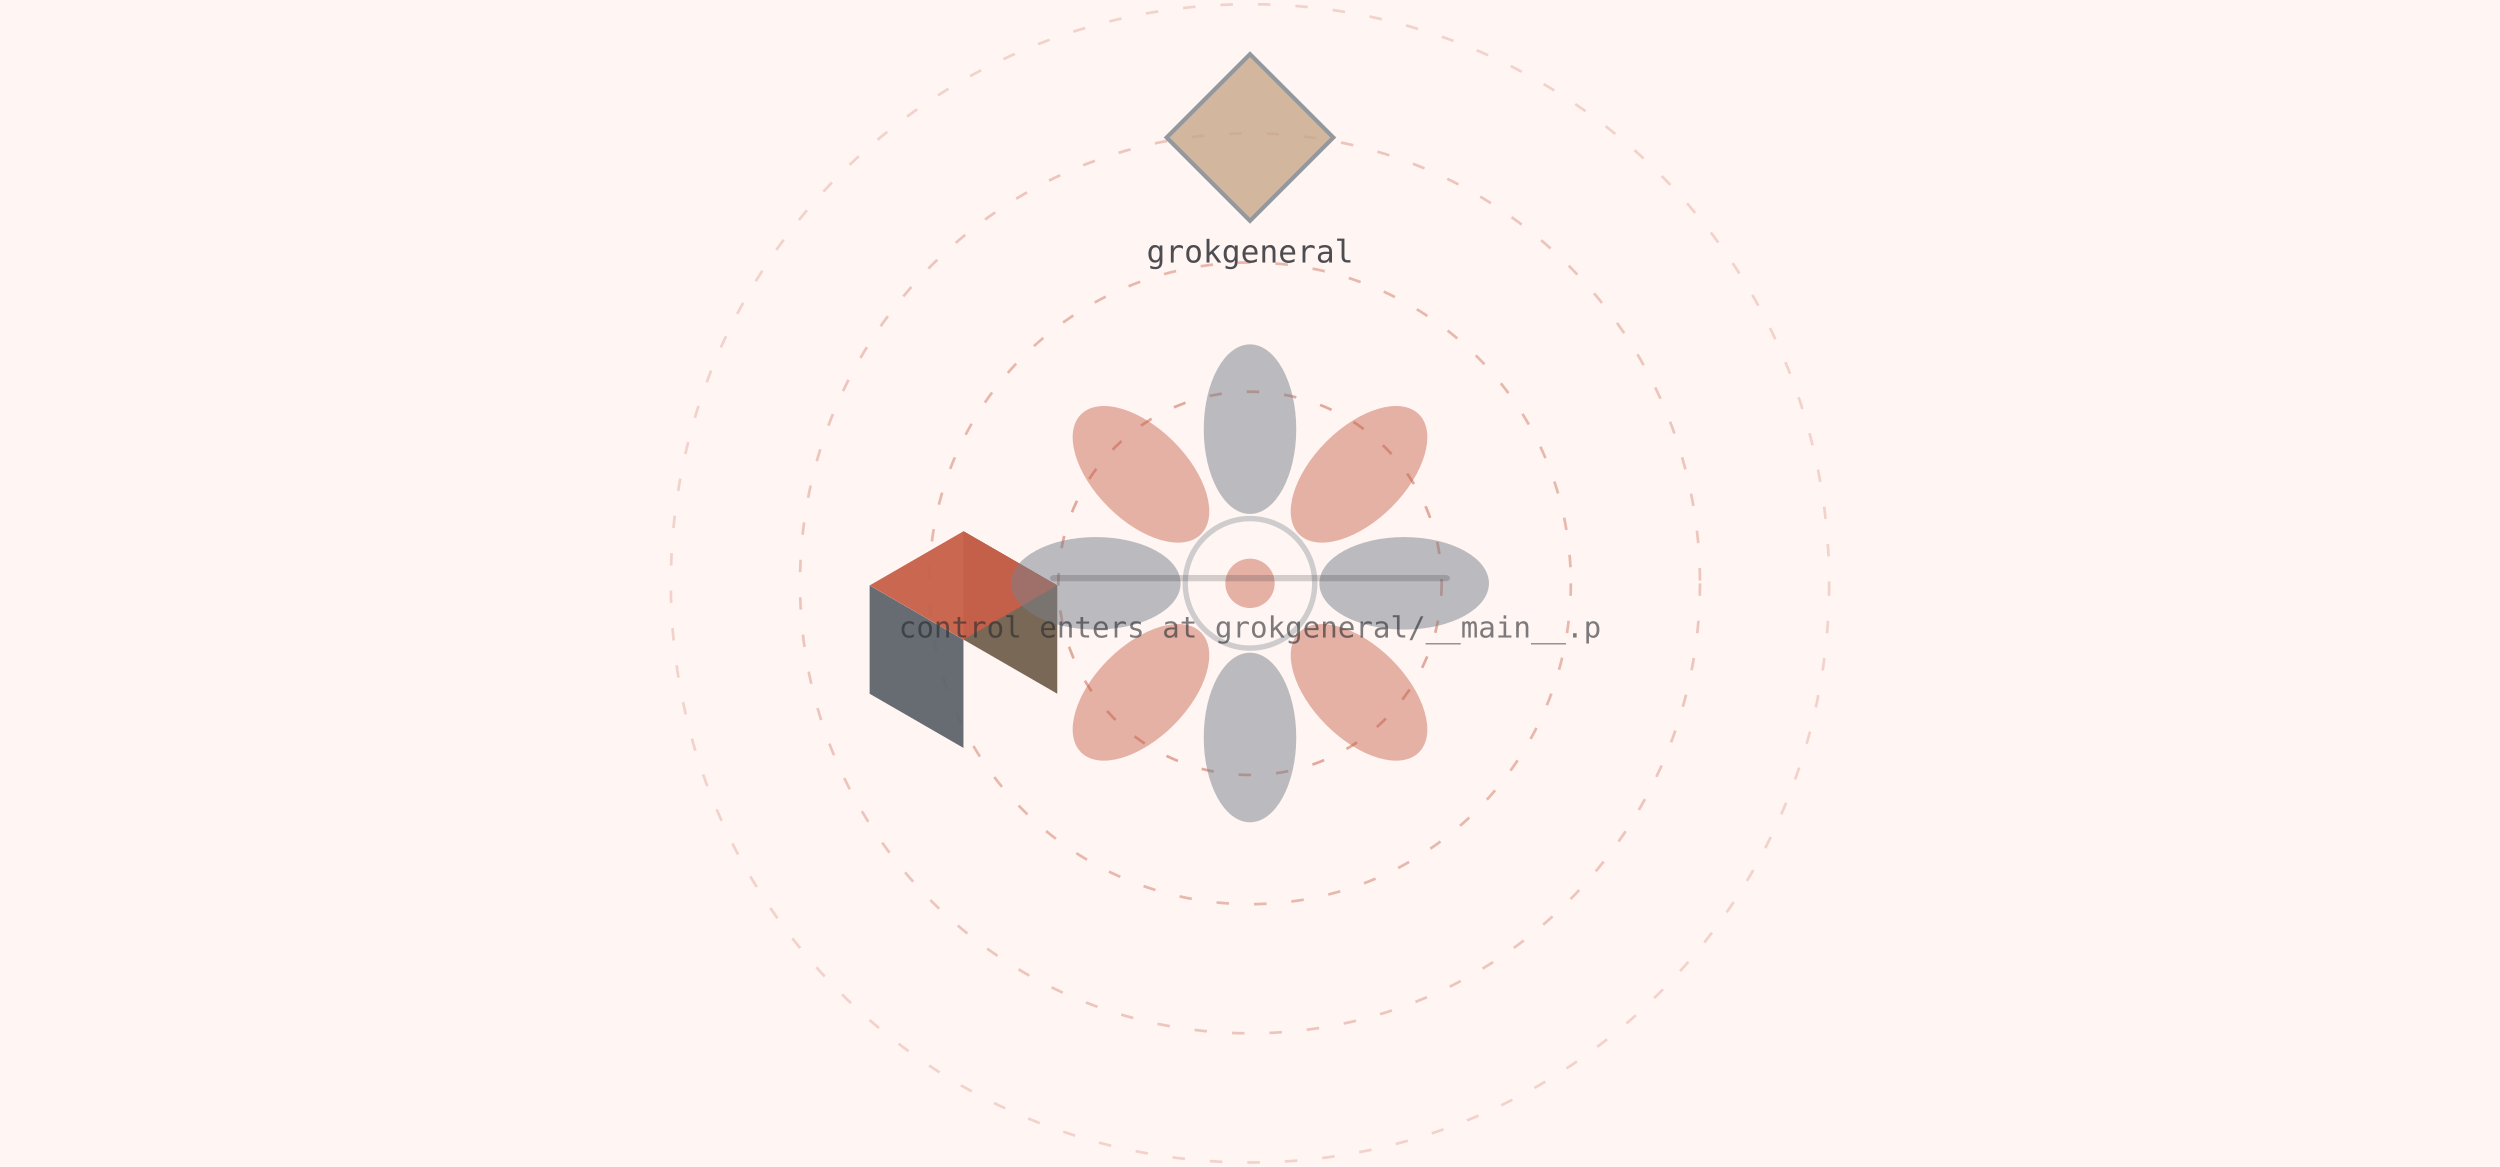
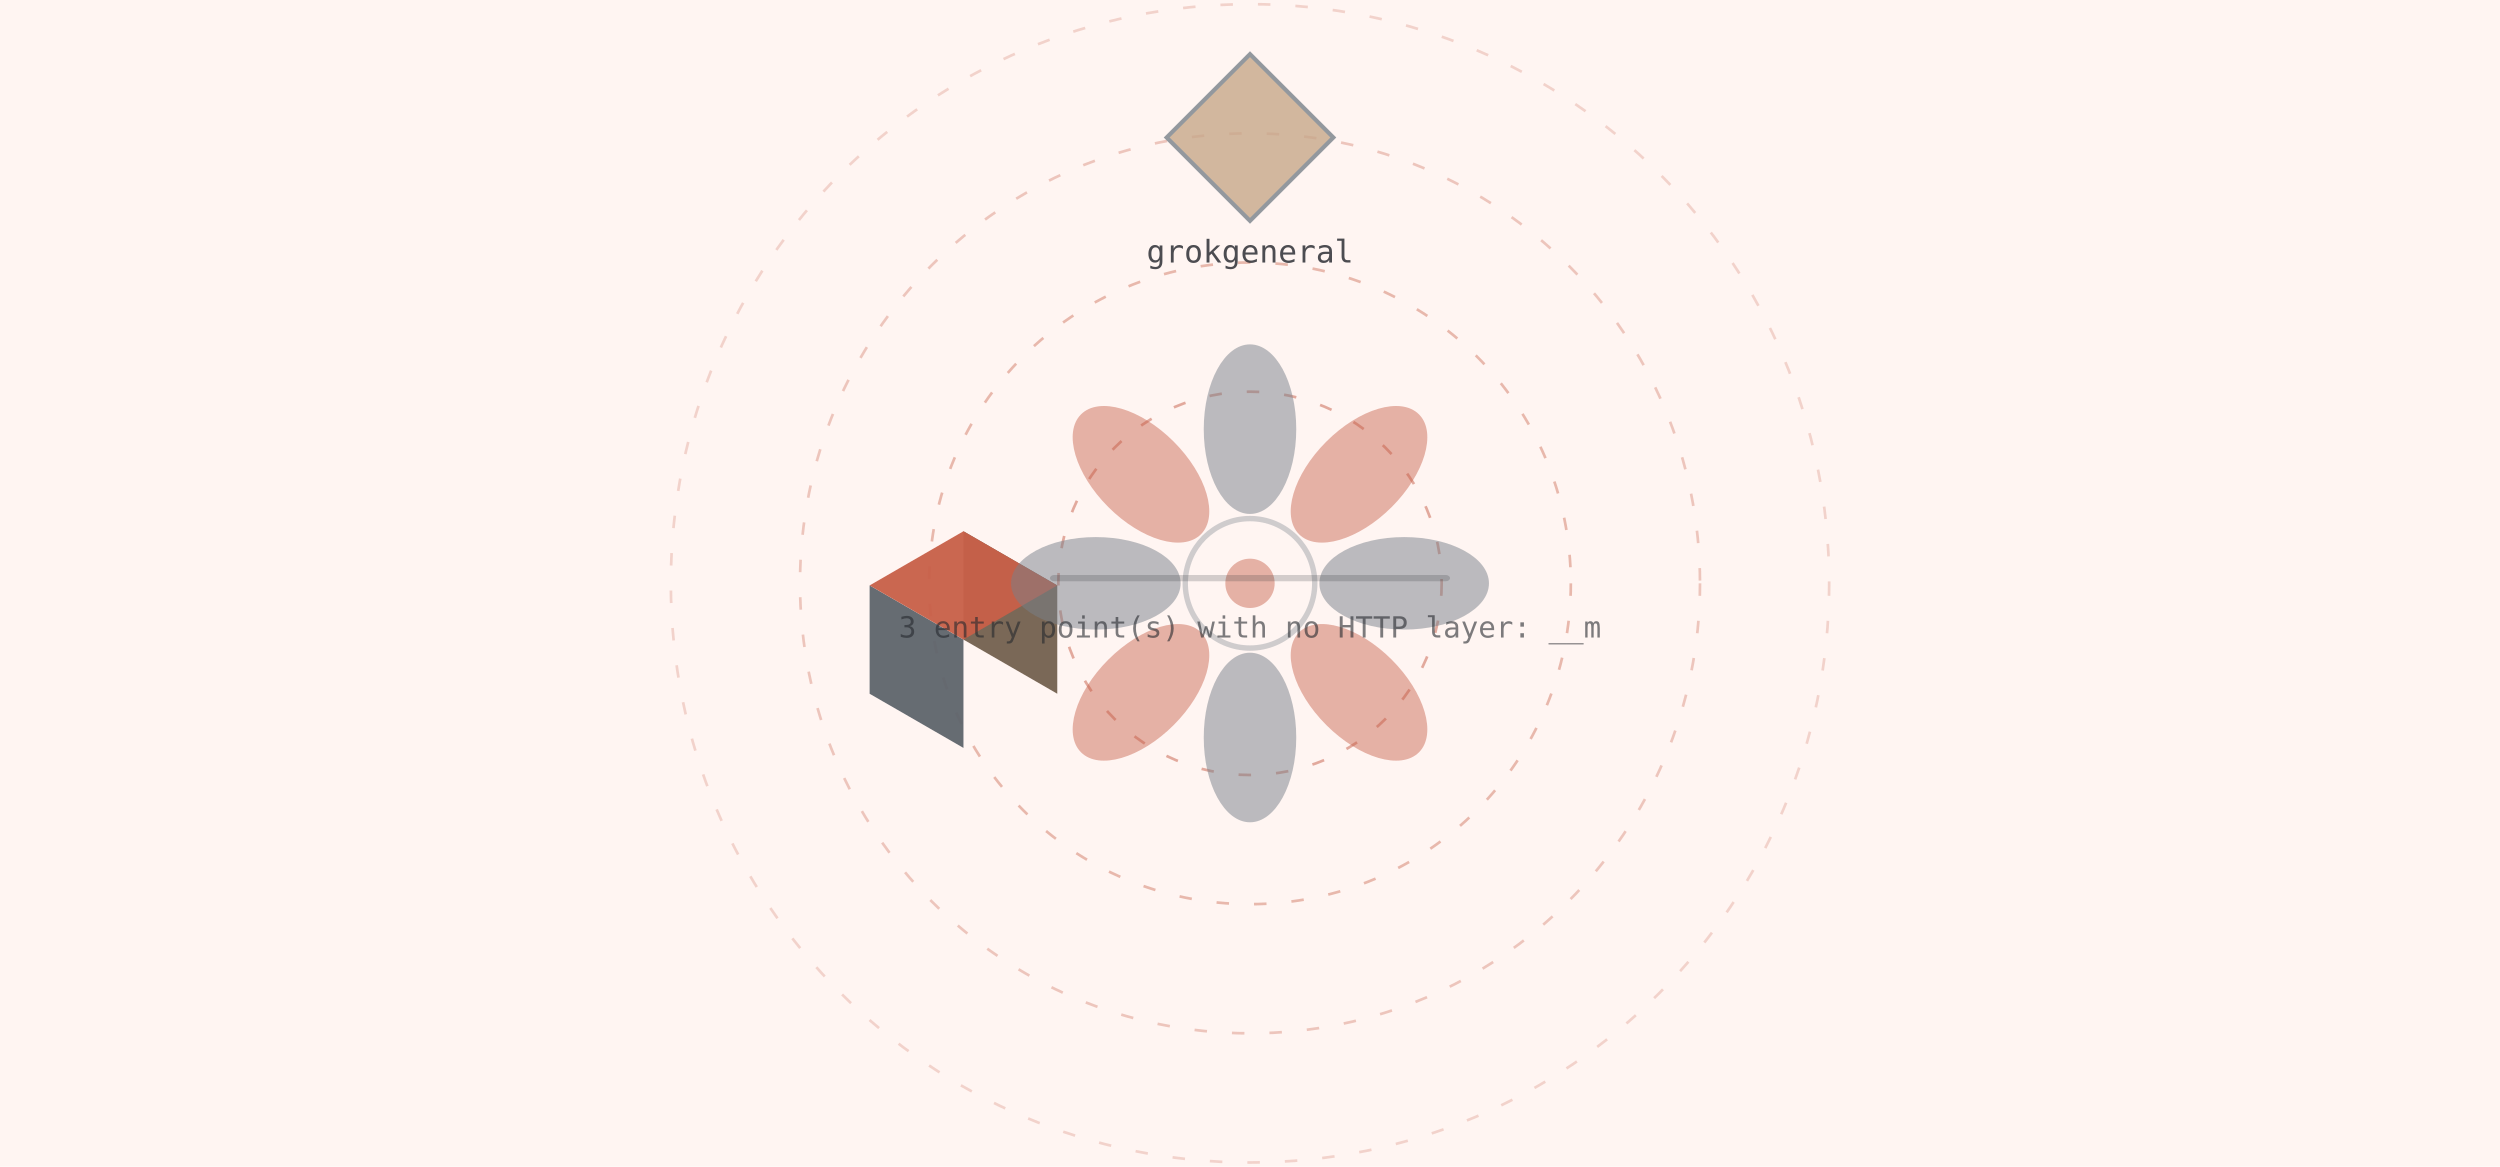
<svg xmlns="http://www.w3.org/2000/svg" viewBox="0 0 1200 560" width="1200" height="560" role="img" aria-label="grokgeneral workflow">
  <rect width="1200" height="560" fill="#fff5f2" />
  <defs>
    <linearGradient id="gk" x1="0" y1="0" x2="1" y2="1">
      <stop offset="0%" stop-color="#c75f48" />
      <stop offset="100%" stop-color="#78818a" />
    </linearGradient>
  </defs>
  <circle cx="600.00" cy="280.00" r="92.00" fill="none" stroke="rgba(199,95,72,0.500)" stroke-width="1.30" opacity="1.00" stroke-dasharray="6 12" />
  <g>
    <circle cx="600.00" cy="280.00" r="92.00" fill="none" stroke="#c7a88a" stroke-width="2.60" opacity="0.00" />
    <animate attributeName="opacity" values="0;0.85;0" dur="17.1s" begin="0.0s" repeatCount="indefinite" />
  </g>
  <circle cx="600.00" cy="280.00" r="154.00" fill="none" stroke="rgba(199,95,72,0.410)" stroke-width="1.30" opacity="1.00" stroke-dasharray="6 12" />
  <g>
    <circle cx="600.00" cy="280.00" r="154.00" fill="none" stroke="#c7a88a" stroke-width="2.60" opacity="0.00" />
    <animate attributeName="opacity" values="0;0.85;0" dur="17.1s" begin="0.6s" repeatCount="indefinite" />
  </g>
  <circle cx="600.00" cy="280.00" r="216.00" fill="none" stroke="rgba(199,95,72,0.320)" stroke-width="1.30" opacity="1.00" stroke-dasharray="6 12" />
  <g>
    <circle cx="600.00" cy="280.00" r="216.00" fill="none" stroke="#c7a88a" stroke-width="2.60" opacity="0.00" />
    <animate attributeName="opacity" values="0;0.85;0" dur="17.1s" begin="1.2s" repeatCount="indefinite" />
  </g>
  <circle cx="600.00" cy="280.00" r="278.00" fill="none" stroke="rgba(199,95,72,0.230)" stroke-width="1.30" opacity="1.00" stroke-dasharray="6 12" />
  <g>
    <circle cx="600.00" cy="280.00" r="278.00" fill="none" stroke="#c7a88a" stroke-width="2.60" opacity="0.00" />
    <animate attributeName="opacity" values="0;0.85;0" dur="17.1s" begin="1.8s" repeatCount="indefinite" />
  </g>
  <polygon points="462.46,307.00 507.49,333.00 507.49,281.00 462.46,255.00" fill="#736150" opacity="0.95" />
  <polygon points="417.42,333.00 462.46,359.00 462.46,307.00 417.42,281.00" fill="#5e656c" opacity="0.95" />
  <polygon points="462.46,255.00 507.49,281.00 462.46,307.00 417.42,281.00" fill="#c75f48" opacity="0.95" />
  <text x="600" y="126" font-family="ui-monospace,Menlo,monospace" font-size="15" fill="rgba(37,40,46,0.820)" text-anchor="middle">grokgeneral</text>
  <g>
    <polygon points="600.00,26.00 640.00,66.00 600.00,106.00 560.00,66.00" fill="#c7a88a" opacity="0.80" stroke="#78818a" stroke-width="2" />
    <animate attributeName="opacity" values="0.25;1.0;0.25" dur="17.1s" begin="0.0s" repeatCount="indefinite" />
  </g>
  <ellipse cx="600.00" cy="206.00" rx="22.20" ry="40.70" fill="rgba(120,129,138,0.500)" opacity="1.00" transform="rotate(0.0 600.00 206.00)" />
  <ellipse cx="652.33" cy="227.67" rx="22.20" ry="40.70" fill="rgba(199,95,72,0.450)" opacity="1.00" transform="rotate(45.0 652.33 227.67)" />
  <ellipse cx="674.00" cy="280.00" rx="22.20" ry="40.70" fill="rgba(120,129,138,0.500)" opacity="1.00" transform="rotate(90.0 674.00 280.00)" />
  <ellipse cx="652.33" cy="332.33" rx="22.20" ry="40.70" fill="rgba(199,95,72,0.450)" opacity="1.00" transform="rotate(135.0 652.33 332.33)" />
  <ellipse cx="600.00" cy="354.00" rx="22.20" ry="40.70" fill="rgba(120,129,138,0.500)" opacity="1.00" transform="rotate(180.0 600.00 354.00)" />
  <ellipse cx="547.67" cy="332.33" rx="22.20" ry="40.70" fill="rgba(199,95,72,0.450)" opacity="1.00" transform="rotate(225.0 547.67 332.33)" />
  <ellipse cx="526.00" cy="280.00" rx="22.20" ry="40.70" fill="rgba(120,129,138,0.500)" opacity="1.00" transform="rotate(270.0 526.00 280.00)" />
  <ellipse cx="547.67" cy="227.67" rx="22.20" ry="40.70" fill="rgba(199,95,72,0.450)" opacity="1.00" transform="rotate(315.0 547.67 227.67)" />
  <circle cx="600.00" cy="280.00" r="31.08" fill="none" stroke="rgba(120,129,138,0.500)" stroke-width="2.59" opacity="0.70" />
  <circle cx="600.00" cy="280.00" r="11.84" fill="rgba(199,95,72,0.450)" opacity="1.00" />
  <rect x="504.00" y="276.00" width="192.00" height="3.00" rx="2.00" fill="rgba(37,40,46,0.200)" opacity="1.00" />
-   <text x="600" y="306" font-family="ui-monospace,Menlo,monospace" font-size="14" fill="rgba(37,40,46,0.600)" text-anchor="middle">control enters at grokgeneral/__main__.p</text>
+   <text x="600" y="306" font-family="ui-monospace,Menlo,monospace" font-size="14" fill="rgba(37,40,46,0.600)" text-anchor="middle">3 entry point(s) with no HTTP layer: __m</text>
</svg>
